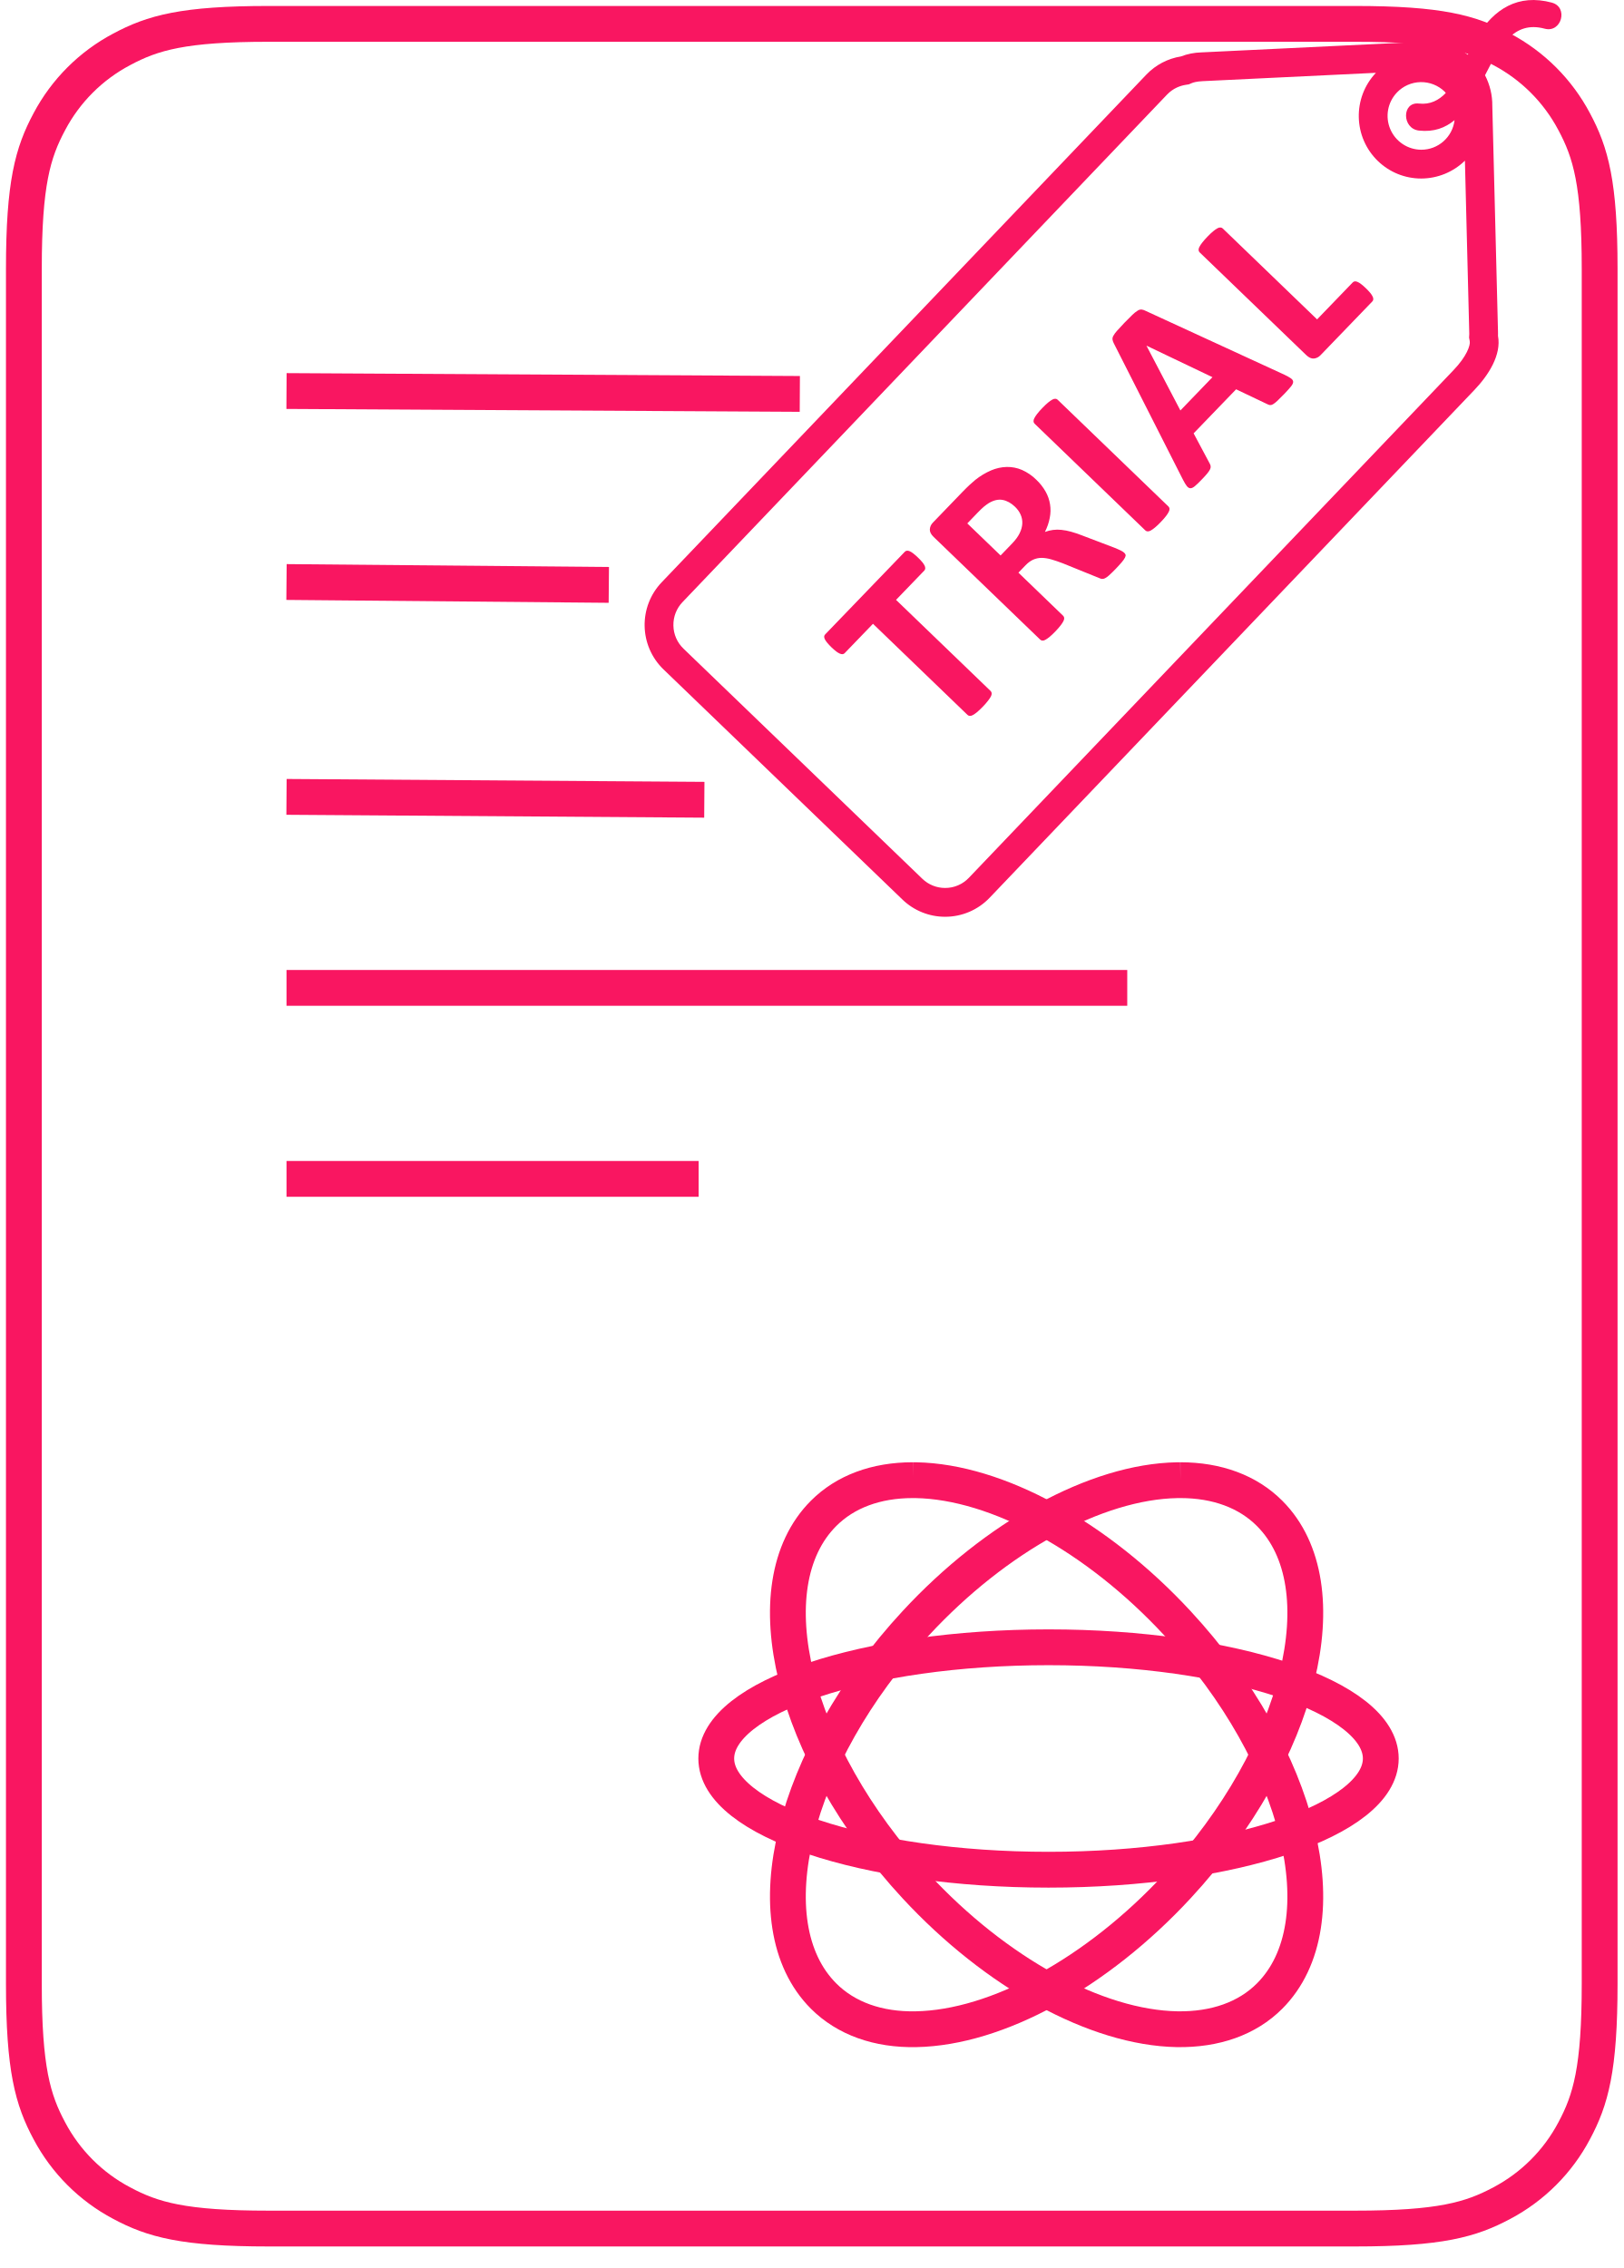
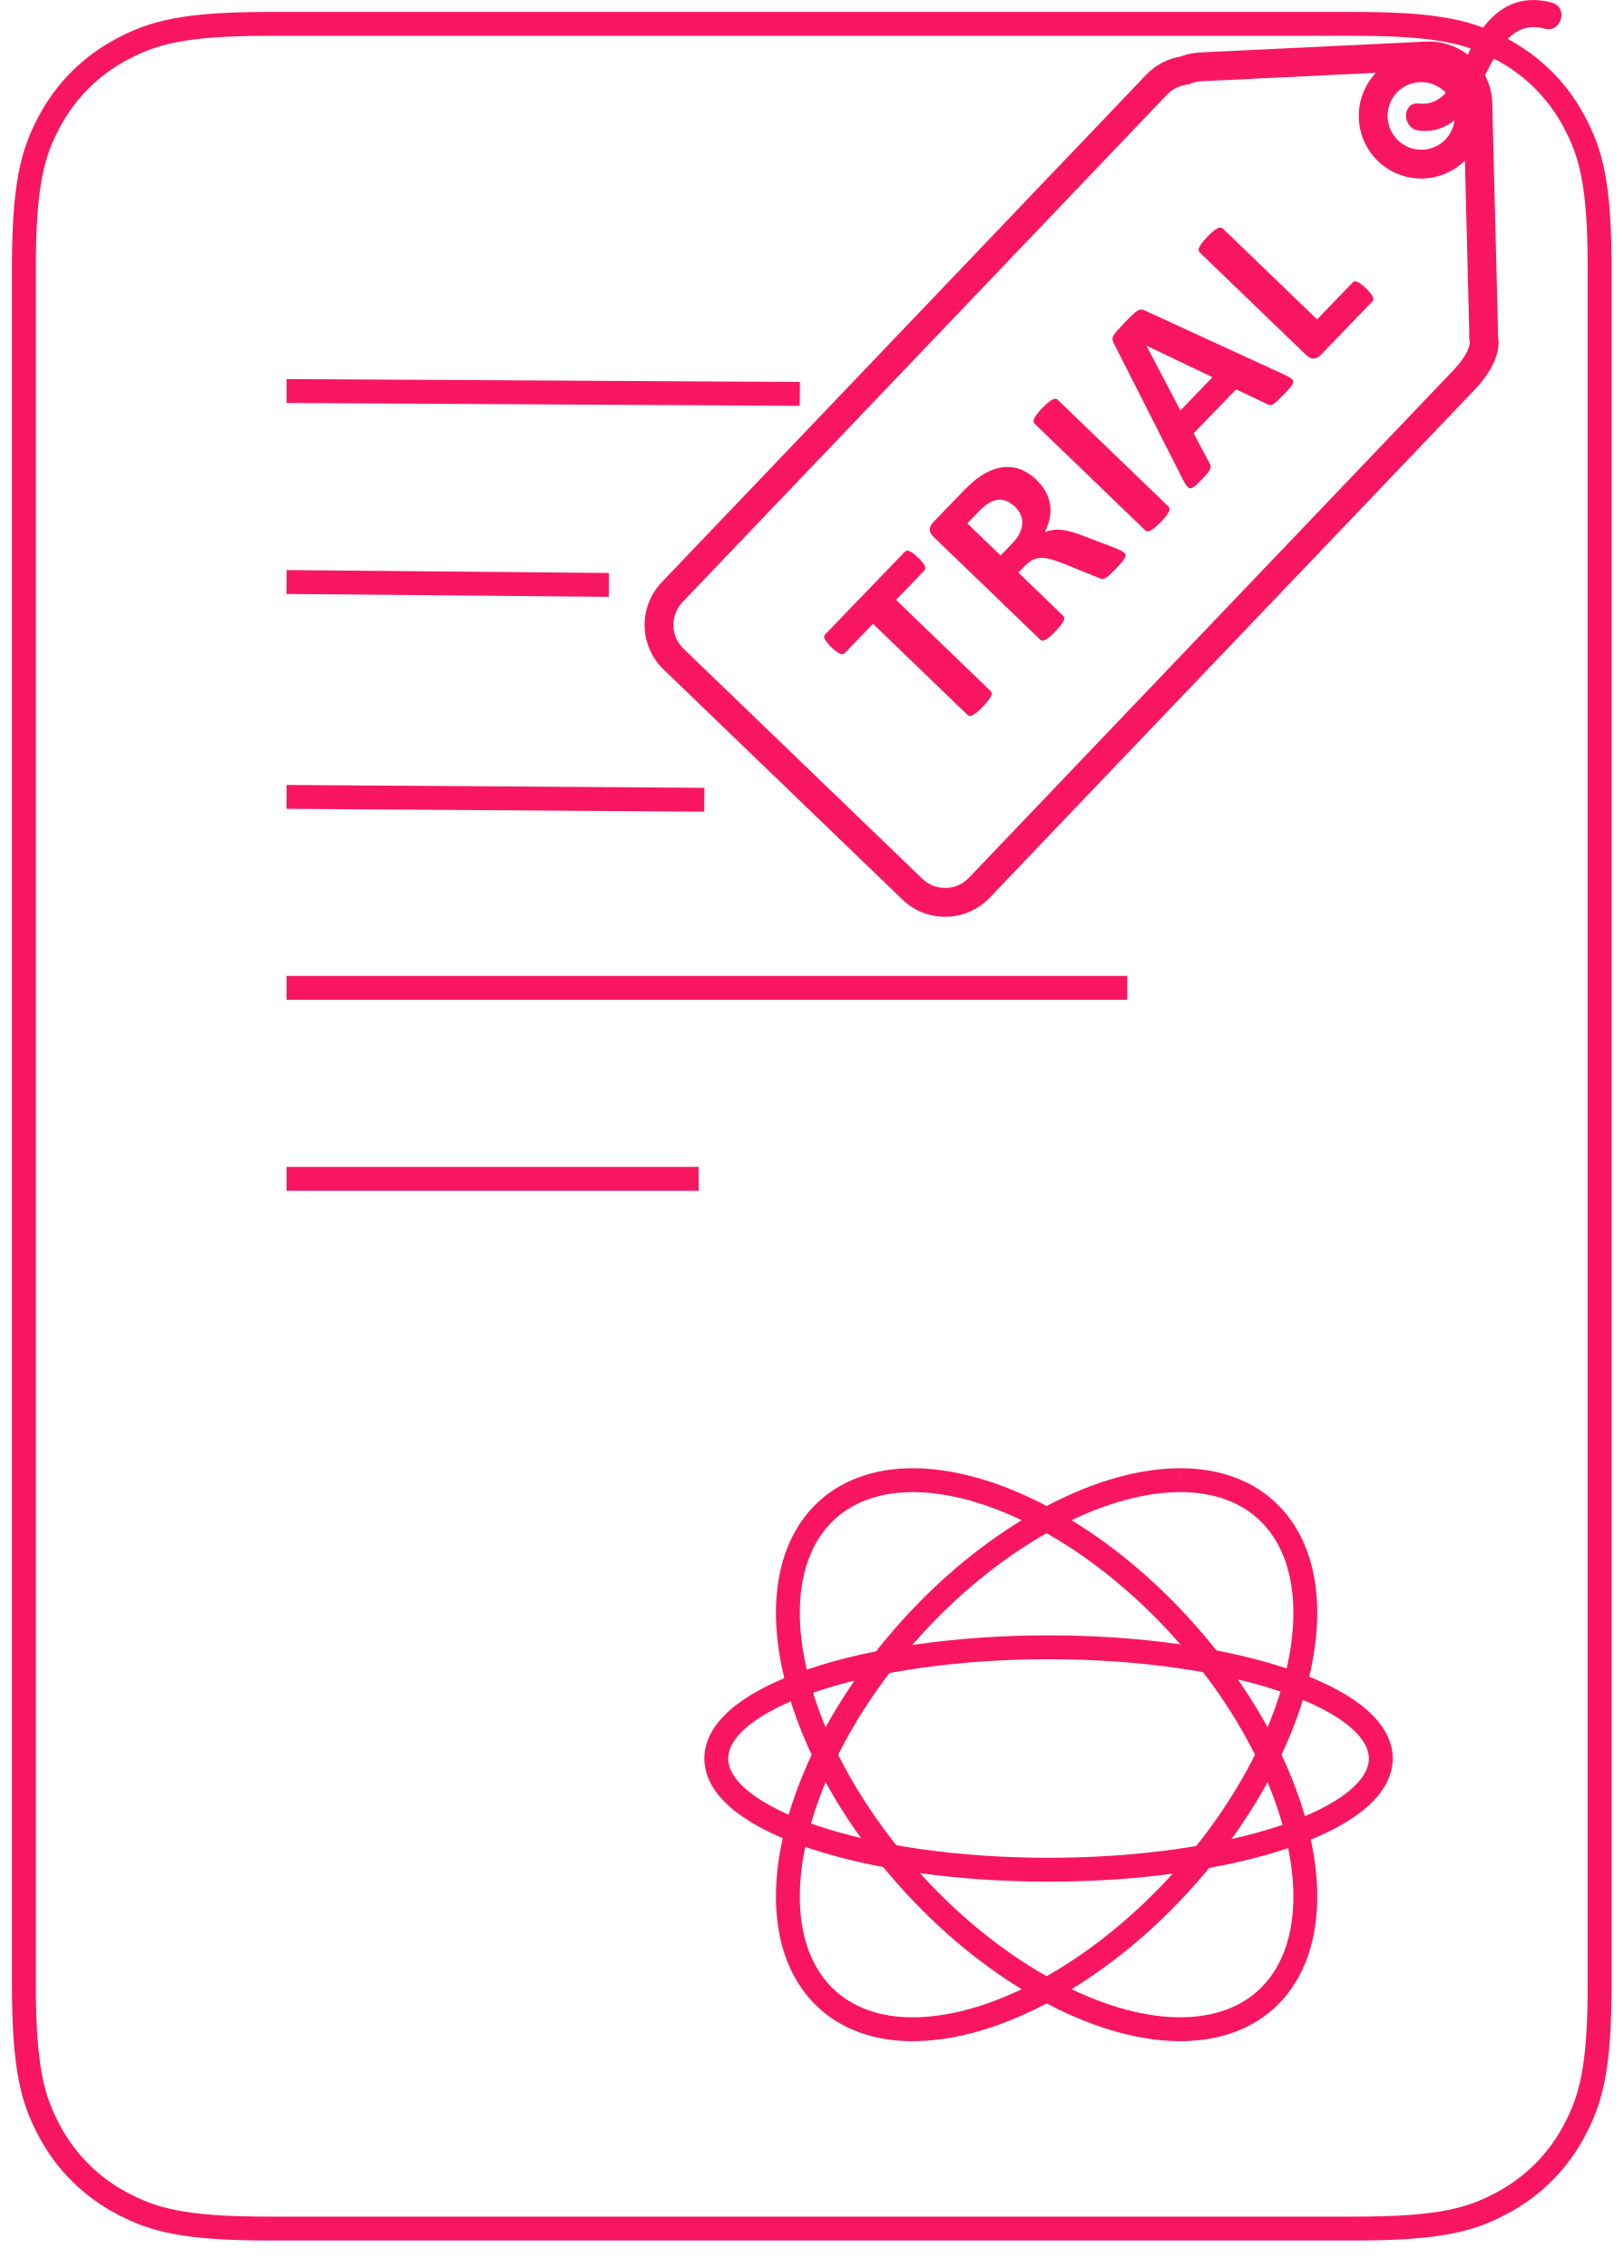
<svg xmlns="http://www.w3.org/2000/svg" width="68" height="95">
-   <g fill="none" fill-rule="evenodd">
-     <g stroke="#F91661" stroke-width="1.5">
+   <g fill="none" fillRule="evenodd">
+     <g stroke="#F91661" strokeWidth="1.5">
      <path d="M11.256 1h45.488c3.567 0 4.86.371 6.163 1.069a7.27 7.27 0 0 1 3.024 3.024C66.63 6.396 67 7.689 67 11.256v71.837c0 3.566-.371 4.86-1.069 6.163a7.27 7.27 0 0 1-3.024 3.024c-1.303.697-2.596 1.068-6.163 1.068H11.256c-3.567 0-4.86-.37-6.163-1.068a7.27 7.27 0 0 1-3.024-3.024C1.37 87.952 1 86.659 1 83.093V11.256c0-3.567.371-4.86 1.069-6.163a7.27 7.27 0 0 1 3.024-3.024C6.396 1.37 7.689 1 11.256 1zM12 16.379l21.5.121M12 24.379l13.5.121M12 33.379l17.5.121M12 41.379h35.214m-35.214 8h17.262" />
-       <path d="m49.44 62-.137.001c-3.388.062-7.584 2.358-10.949 5.993-5.162 5.575-6.893 12.58-3.858 15.616.937.937 2.279 1.42 3.873 1.388 3.388-.062 7.583-2.358 10.948-5.993 5.163-5.574 6.893-12.58 3.859-15.615-.91-.911-2.2-1.39-3.736-1.39" fill-rule="nonzero" />
+       <path d="m49.44 62-.137.001c-3.388.062-7.584 2.358-10.949 5.993-5.162 5.575-6.893 12.58-3.858 15.616.937.937 2.279 1.42 3.873 1.388 3.388-.062 7.583-2.358 10.948-5.993 5.163-5.574 6.893-12.58 3.859-15.615-.91-.911-2.2-1.39-3.736-1.39" fillRule="nonzero" />
      <path d="M43.916 69C36.243 69 30 71.09 30 73.659c0 2.568 6.243 4.658 13.916 4.658 7.674 0 13.917-2.09 13.917-4.658 0-2.57-6.243-4.659-13.917-4.659" />
      <path d="M38.231 62c-1.536 0-2.825.479-3.735 1.39-3.035 3.036-1.304 10.04 3.857 15.615 3.366 3.635 7.562 5.931 10.95 5.993 1.597.025 2.936-.45 3.873-1.388 3.034-3.036 1.304-10.041-3.859-15.616-3.365-3.635-7.56-5.93-10.948-5.993L38.23 62" />
    </g>
-     <g fill="#F91661" fill-rule="nonzero">
+     <g fill="#F91661" fillRule="nonzero">
      <path d="m37.53 25.127 1.186-1.23a.138.138 0 0 0 .037-.084.244.244 0 0 0-.024-.116.722.722 0 0 0-.098-.149 2.246 2.246 0 0 0-.179-.19 2.277 2.277 0 0 0-.203-.178.706.706 0 0 0-.154-.094.217.217 0 0 0-.115-.018.141.141 0 0 0-.081.042l-3.337 3.463a.145.145 0 0 0-.042.085.227.227 0 0 0 .025.111c.02.044.053.094.1.151.114.136.241.26.381.368a.702.702 0 0 0 .153.092.246.246 0 0 0 .114.022.132.132 0 0 0 .085-.043l1.186-1.23 3.96 3.817a.147.147 0 0 0 .092.041.24.24 0 0 0 .128-.033 1.12 1.12 0 0 0 .179-.125c.07-.057.151-.134.244-.23a2.84 2.84 0 0 0 .22-.253c.056-.071.095-.133.12-.182a.245.245 0 0 0 .028-.13.147.147 0 0 0-.044-.09l-3.961-3.817zm9.557-1.974a.57.57 0 0 0-.123-.082 3.583 3.583 0 0 0-.284-.127l-1.367-.52a4.55 4.55 0 0 0-.456-.153 2.45 2.45 0 0 0-.403-.077 1.487 1.487 0 0 0-.688.088c.098-.198.166-.395.202-.59a1.592 1.592 0 0 0-.173-1.1 2.107 2.107 0 0 0-.39-.497 2.003 2.003 0 0 0-.603-.412 1.542 1.542 0 0 0-.634-.124 1.786 1.786 0 0 0-.656.144 2.9 2.9 0 0 0-.658.395c-.074.06-.153.13-.239.209-.085.079-.19.182-.315.311l-1.226 1.272a.433.433 0 0 0-.129.283c-.005.104.047.21.159.317l4.462 4.3c.024.024.056.04.09.043a.214.214 0 0 0 .126-.032c.049-.026.109-.067.179-.124.07-.057.151-.134.244-.23.094-.1.169-.184.222-.255.054-.07.092-.131.116-.18a.24.24 0 0 0 .03-.13.147.147 0 0 0-.045-.09l-1.872-1.805.3-.311c.103-.107.21-.185.32-.234a.867.867 0 0 1 .354-.074c.124.001.258.022.404.064.145.042.305.096.48.163l1.522.617c.04.02.078.032.114.037a.231.231 0 0 0 .129-.026.816.816 0 0 0 .173-.123c.19-.174.368-.359.535-.554a.985.985 0 0 0 .134-.193c.023-.05.031-.09.022-.118a.205.205 0 0 0-.057-.082h.001zm-4.38-.817c-.069.14-.171.28-.308.422l-.49.509-1.394-1.343.432-.449c.11-.114.2-.2.269-.257.07-.056.135-.104.197-.143.206-.123.4-.168.583-.134.182.034.354.13.516.285.106.103.186.213.237.332a.821.821 0 0 1 .069.373c-.006.13-.043.266-.112.405h.001zm1.592-5.592a.144.144 0 0 0-.092-.041.233.233 0 0 0-.129.034 1.163 1.163 0 0 0-.176.122c-.069.056-.15.133-.246.232a2.85 2.85 0 0 0-.219.25 1.156 1.156 0 0 0-.118.183.237.237 0 0 0-.03.131.147.147 0 0 0 .043.091l4.64 4.472a.15.15 0 0 0 .093.041.24.24 0 0 0 .128-.034 1.16 1.16 0 0 0 .178-.125 2.52 2.52 0 0 0 .244-.23c.095-.098.17-.183.223-.254.054-.07.092-.131.116-.181a.24.24 0 0 0 .03-.13.145.145 0 0 0-.045-.09l-4.64-4.471zm9.502-1.046-5.819-2.678a.499.499 0 0 0-.166-.055.266.266 0 0 0-.165.046 1.289 1.289 0 0 0-.227.181c-.223.215-.437.438-.643.669a1.065 1.065 0 0 0-.152.21.253.253 0 0 0-.032.155c.01.054.028.106.054.154l2.898 5.716c.06.116.112.203.158.262.045.058.095.09.15.093.053.002.115-.026.185-.084a3.48 3.48 0 0 0 .275-.263c.105-.108.188-.199.247-.27.06-.073.1-.134.122-.183a.225.225 0 0 0 .02-.136.42.42 0 0 0-.052-.125l-.66-1.238 1.779-1.845 1.305.621c.036.02.076.034.117.04a.214.214 0 0 0 .124-.035c.048-.027.108-.074.182-.143.073-.069.172-.168.297-.296.118-.125.21-.225.271-.302.062-.077.094-.142.094-.195 0-.054-.03-.103-.09-.146a1.709 1.709 0 0 0-.272-.153zm-4.361 1.495-1.419-2.708.004-.004 2.758 1.318-1.343 1.394zm7.95-4.926a2.184 2.184 0 0 0-.182-.194 2.217 2.217 0 0 0-.201-.175.662.662 0 0 0-.153-.092.241.241 0 0 0-.114-.02.157.157 0 0 0-.085.047l-1.49 1.545-3.952-3.809a.144.144 0 0 0-.092-.04.23.23 0 0 0-.129.033 1.11 1.11 0 0 0-.176.123c-.069.056-.15.132-.246.231a3.1 3.1 0 0 0-.22.252 1.103 1.103 0 0 0-.119.184.237.237 0 0 0-.029.129c.004.034.02.066.044.09l4.462 4.3c.111.107.219.157.323.147a.436.436 0 0 0 .278-.14l2.17-2.251a.138.138 0 0 0 .04-.089.227.227 0 0 0-.028-.118.792.792 0 0 0-.1-.153h-.001z" />
      <path d="M65 .11c-1.413-.38-2.427.258-3.154 1.453a7.28 7.28 0 0 0-.366.73 2.656 2.656 0 0 0-1.774-.55l-9.399.452c-.29.008-.575.065-.845.169a2.564 2.564 0 0 0-1.444.757L27.72 24.384a2.59 2.59 0 0 0 .073 3.658l10.004 9.637a2.57 2.57 0 0 0 1.789.722 2.57 2.57 0 0 0 1.861-.794l20.297-21.262c.603-.629 1.149-1.483.998-2.279.004-.064 0-.128 0-.197l-.238-9.432c.006-.447-.1-.888-.305-1.285.606-1.183 1.184-2.304 2.5-1.95.705.189 1.003-.903.3-1.091L65 .11zm-6.491 3.765a1.407 1.407 0 0 1 1.996-.04c.02.018.033.04.05.06-.293.306-.654.495-1.125.442-.723-.08-.715 1.051 0 1.132.627.07 1.104-.113 1.493-.437a1.402 1.402 0 0 1-1.396 1.24 1.418 1.418 0 0 1-1.018-2.396v-.001zm2.366 11.634L40.579 36.77a1.364 1.364 0 0 1-.993.424 1.37 1.37 0 0 1-.955-.385L28.627 27.17a1.372 1.372 0 0 1-.422-.967c-.008-.367.13-.722.385-.986l20.296-21.26c.26-.27.562-.368.77-.402l.137-.022.129-.054c.058-.024.194-.067.443-.079l7.264-.35a2.63 2.63 0 0 0 .085 3.697c.49.471 1.134.731 1.813.731a2.63 2.63 0 0 0 1.83-.748l.18 7.152.002.088v.032l-.008.14.028.15c.032.169-.123.632-.684 1.217z" />
    </g>
  </g>
</svg>
